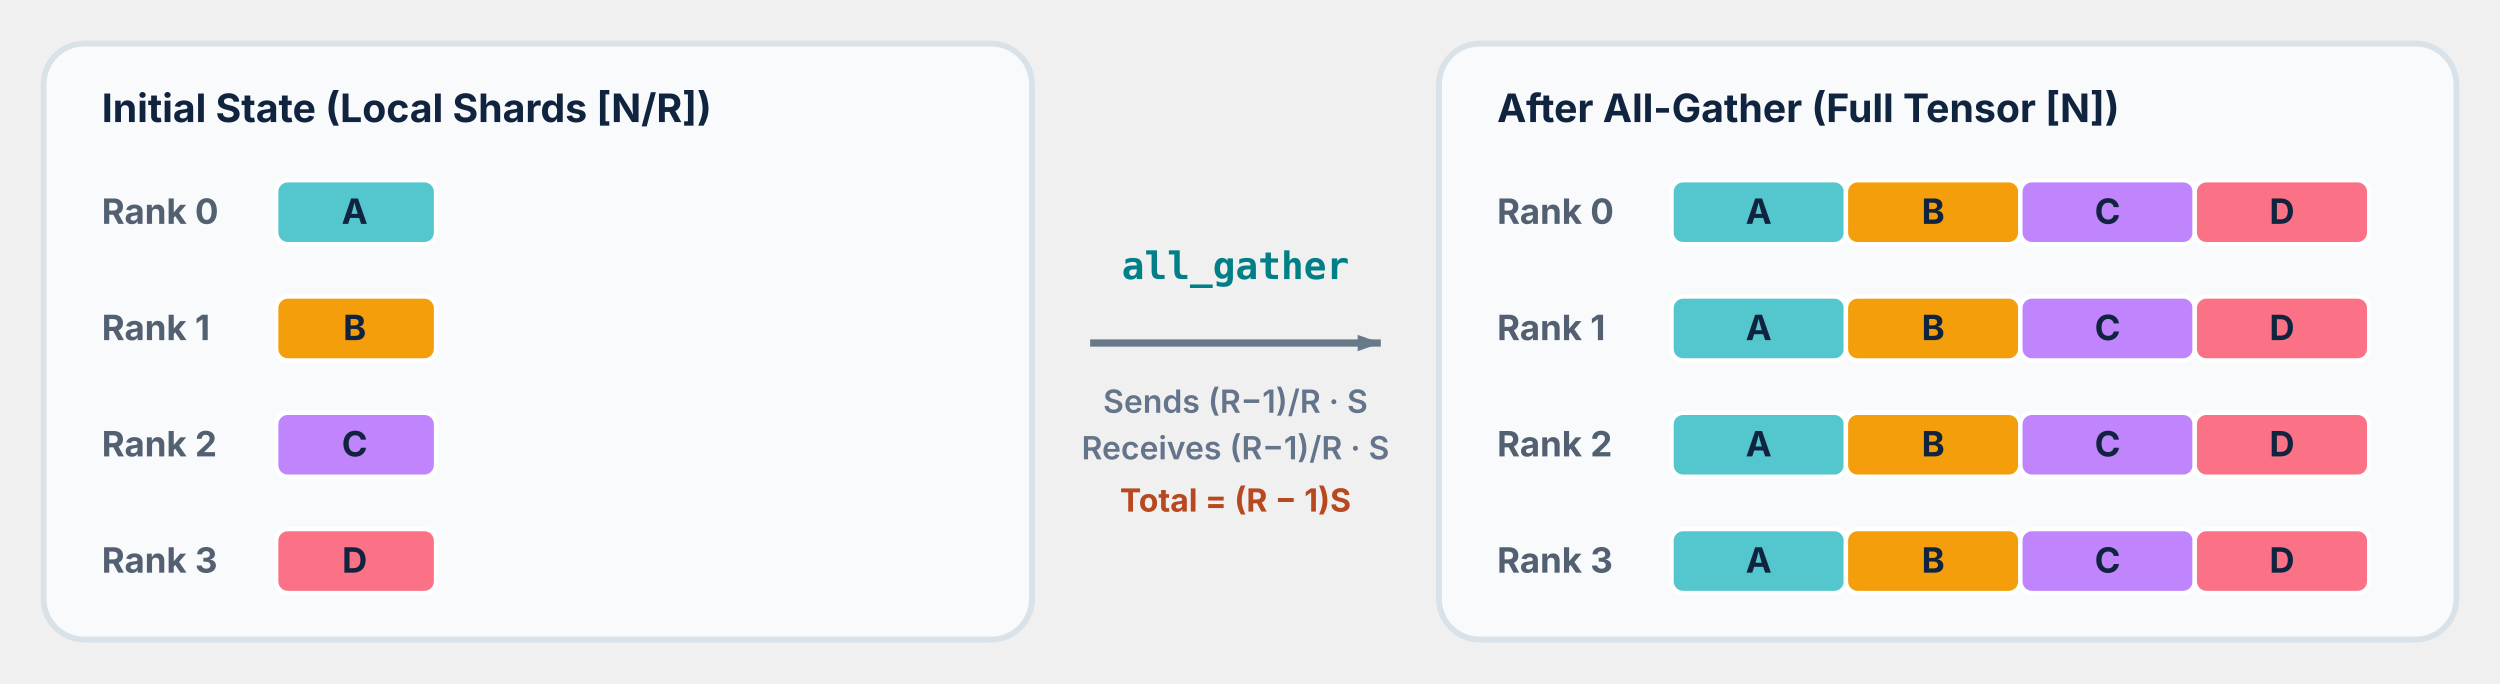
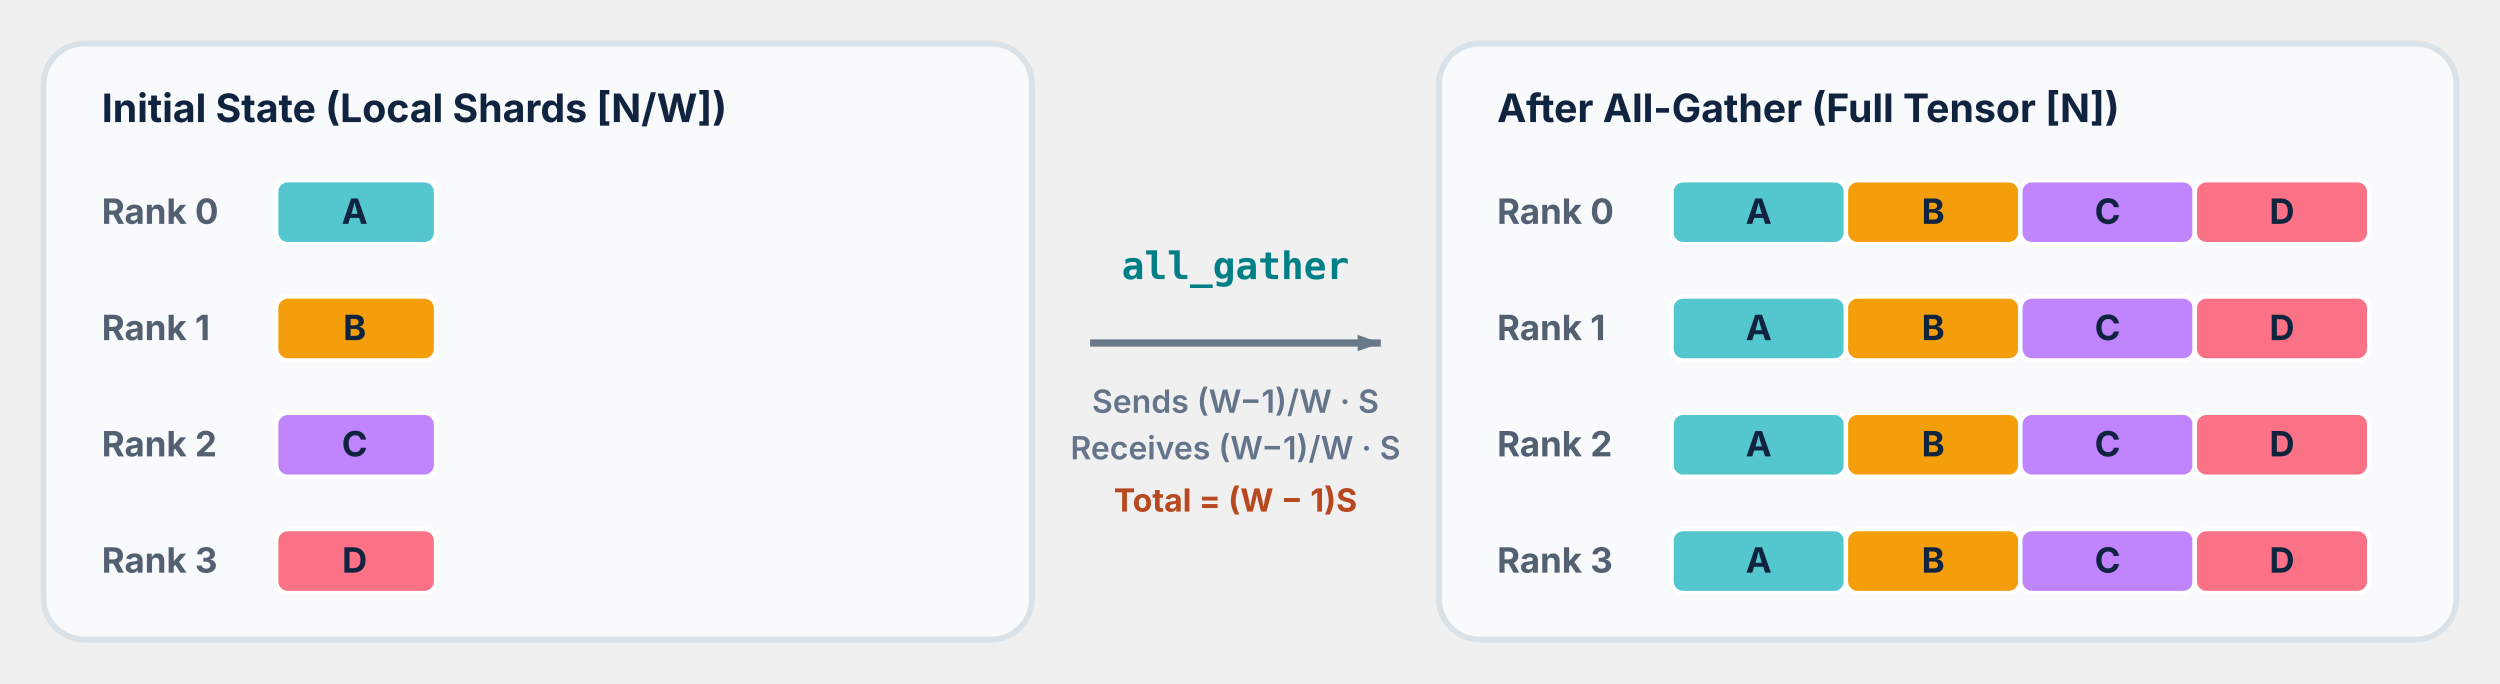
<svg xmlns="http://www.w3.org/2000/svg" viewBox="0 0 860 235" role="img" aria-labelledby="title desc">
  <defs>
    <marker id="arrow" viewBox="0 0 10 8" refX="8.5" refY="4" markerWidth="3.8" markerHeight="3.0" orient="auto">
      <path d="M0 1L8.5 4L0 7z" fill="#68798a" />
    </marker>
    <style>
      text { font-family: Inter, ui-sans-serif, system-ui, -apple-system, BlinkMacSystemFont, "Segoe UI", sans-serif; }
      .bg { fill: #f8fafc; stroke: #d8e2e8; stroke-width: 2; rx: 14; }
      .panel-title { fill: #10233f; font-size: 13.5px; font-weight: 750; }
      .rank-lbl { fill: #526071; font-size: 12px; font-weight: 650; }
      .cell-text { fill: #10233f; font-size: 12px; font-weight: 750; text-anchor: middle; }
      .cell-text-sm { fill: #10233f; font-size: 11px; font-weight: 750; text-anchor: middle; }
      .cell-border { stroke: #ffffff; stroke-width: 1.5; }
      .empty-slot { fill: #eef2f6; stroke: #cbd5e1; stroke-width: 1.5; stroke-dasharray: 3 3; rx: 4; }
      .empty-text { fill: #526071; font-size: 11px; font-weight: 500; text-anchor: middle; }
      .c0 { fill: #54c6cd; }
      .c1 { fill: #f59e0b; }
      .c2 { fill: #c084fc; }
      .c3 { fill: #fb7185; }
      .c0-light { fill: #bdecee; }
      .c1-light { fill: #fde68a; }
      .c2-light { fill: #e9d5ff; }
      .c3-light { fill: #fecdd3; }
      .flow { fill: none; stroke: #68798a; stroke-width: 2.5; marker-end: url(#arrow); }
      .api-lbl { fill: #007f86; font-size: 13px; font-weight: 700; text-anchor: middle; font-family: 'JetBrains Mono', monospace; }
      .meta-lbl { fill: #64748b; font-size: 11px; font-weight: 600; text-anchor: middle; }
      .meta-cost { fill: #b8481f; font-size: 11px; font-weight: 700; text-anchor: middle; }
      @media (prefers-color-scheme: dark) {
        .bg { fill: #131d2a; stroke: #2c4052; }
        .panel-title { fill: #f3f7fa; }
        .rank-lbl { fill: #94a3b8; }
        .cell-border { stroke: #131d2a; }
        .empty-slot { fill: #1e293b; stroke: #334155; }
        .empty-text { fill: #b8c9d8; }
        .cell-text, .cell-text-sm { fill: #10233f; }
        .flow { stroke: #94a3b8; }
        .api-lbl { fill: #54d2d8; }
        .meta-lbl { fill: #94a3b8; }
        .meta-cost { fill: #fb923c; }
      }
    </style>
  </defs>
  <rect class="bg" x="15" y="15" width="340" height="205" />
-   <text class="panel-title" x="35" y="42">Initial State (Local Shards [N/R])</text>
+   <text class="panel-title" x="35" y="42">Initial State (Local Shards [N/W])</text>
  <text class="rank-lbl" x="35" y="77">Rank 0</text>
  <rect class="c0 cell-border" x="95" y="62" width="55" height="22" rx="4" />
  <text class="cell-text" x="122" y="77">A</text>
  <text class="rank-lbl" x="35" y="117">Rank 1</text>
  <rect class="c1 cell-border" x="95" y="102" width="55" height="22" rx="4" />
  <text class="cell-text" x="122" y="117">B</text>
  <text class="rank-lbl" x="35" y="157">Rank 2</text>
  <rect class="c2 cell-border" x="95" y="142" width="55" height="22" rx="4" />
  <text class="cell-text" x="122" y="157">C</text>
  <text class="rank-lbl" x="35" y="197">Rank 3</text>
  <rect class="c3 cell-border" x="95" y="182" width="55" height="22" rx="4" />
  <text class="cell-text" x="122" y="197">D</text>
  <path class="flow" d="M375 118 H475" />
  <text class="api-lbl" x="425" y="96">all_gather</text>
-   <text class="meta-lbl" x="425" y="142">Sends (R−1)/R · S</text>
-   <text class="meta-lbl" x="425" y="158">Receives (R−1)/R · S</text>
-   <text class="meta-cost" x="425" y="176">Total = (R − 1)S</text>
+   <text class="meta-lbl" x="425" y="142">Sends (W−1)/W · S</text>
+   <text class="meta-lbl" x="425" y="158">Receives (W−1)/W · S</text>
+   <text class="meta-cost" x="425" y="176">Total = (W − 1)S</text>
  <rect class="bg" x="495" y="15" width="350" height="205" />
  <text class="panel-title" x="515" y="42">After All-Gather (Full Tensor [N])</text>
  <text class="rank-lbl" x="515" y="77">Rank 0</text>
  <g transform="translate(575, 62)">
    <rect class="c0 cell-border" x="0" y="0" width="60" height="22" rx="4" />
    <text class="cell-text" x="30" y="15">A</text>
    <rect class="c1 cell-border" x="60" y="0" width="60" height="22" rx="4" />
    <text class="cell-text" x="90" y="15">B</text>
    <rect class="c2 cell-border" x="120" y="0" width="60" height="22" rx="4" />
    <text class="cell-text" x="150" y="15">C</text>
    <rect class="c3 cell-border" x="180" y="0" width="60" height="22" rx="4" />
    <text class="cell-text" x="210" y="15">D</text>
  </g>
  <text class="rank-lbl" x="515" y="117">Rank 1</text>
  <g transform="translate(575, 102)">
    <rect class="c0 cell-border" x="0" y="0" width="60" height="22" rx="4" />
    <text class="cell-text" x="30" y="15">A</text>
    <rect class="c1 cell-border" x="60" y="0" width="60" height="22" rx="4" />
    <text class="cell-text" x="90" y="15">B</text>
    <rect class="c2 cell-border" x="120" y="0" width="60" height="22" rx="4" />
    <text class="cell-text" x="150" y="15">C</text>
    <rect class="c3 cell-border" x="180" y="0" width="60" height="22" rx="4" />
    <text class="cell-text" x="210" y="15">D</text>
  </g>
  <text class="rank-lbl" x="515" y="157">Rank 2</text>
  <g transform="translate(575, 142)">
    <rect class="c0 cell-border" x="0" y="0" width="60" height="22" rx="4" />
    <text class="cell-text" x="30" y="15">A</text>
    <rect class="c1 cell-border" x="60" y="0" width="60" height="22" rx="4" />
    <text class="cell-text" x="90" y="15">B</text>
    <rect class="c2 cell-border" x="120" y="0" width="60" height="22" rx="4" />
    <text class="cell-text" x="150" y="15">C</text>
    <rect class="c3 cell-border" x="180" y="0" width="60" height="22" rx="4" />
    <text class="cell-text" x="210" y="15">D</text>
  </g>
  <text class="rank-lbl" x="515" y="197">Rank 3</text>
  <g transform="translate(575, 182)">
    <rect class="c0 cell-border" x="0" y="0" width="60" height="22" rx="4" />
    <text class="cell-text" x="30" y="15">A</text>
    <rect class="c1 cell-border" x="60" y="0" width="60" height="22" rx="4" />
    <text class="cell-text" x="90" y="15">B</text>
    <rect class="c2 cell-border" x="120" y="0" width="60" height="22" rx="4" />
    <text class="cell-text" x="150" y="15">C</text>
    <rect class="c3 cell-border" x="180" y="0" width="60" height="22" rx="4" />
    <text class="cell-text" x="210" y="15">D</text>
  </g>
</svg>
